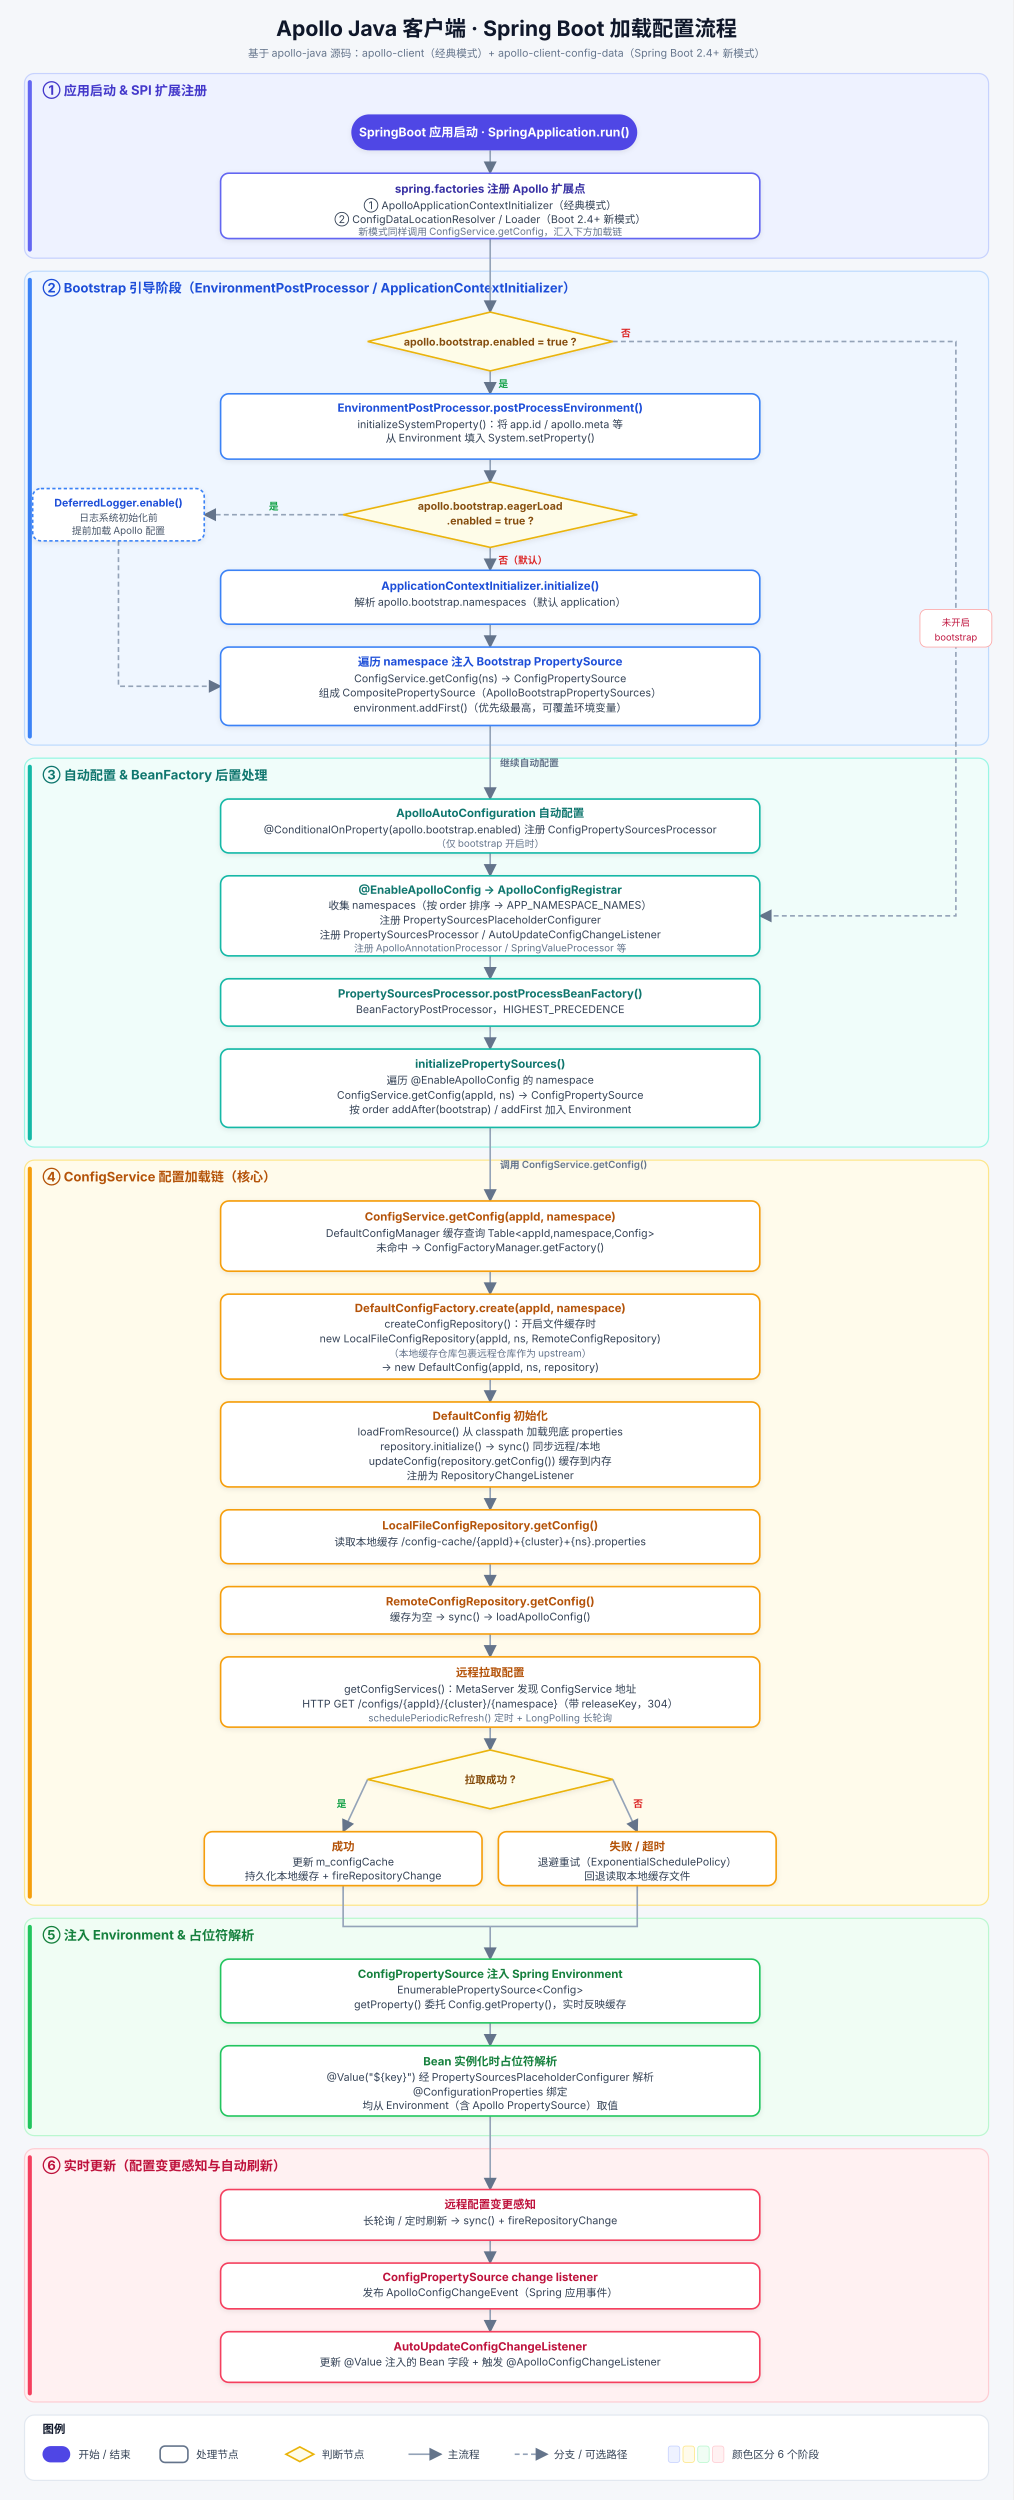
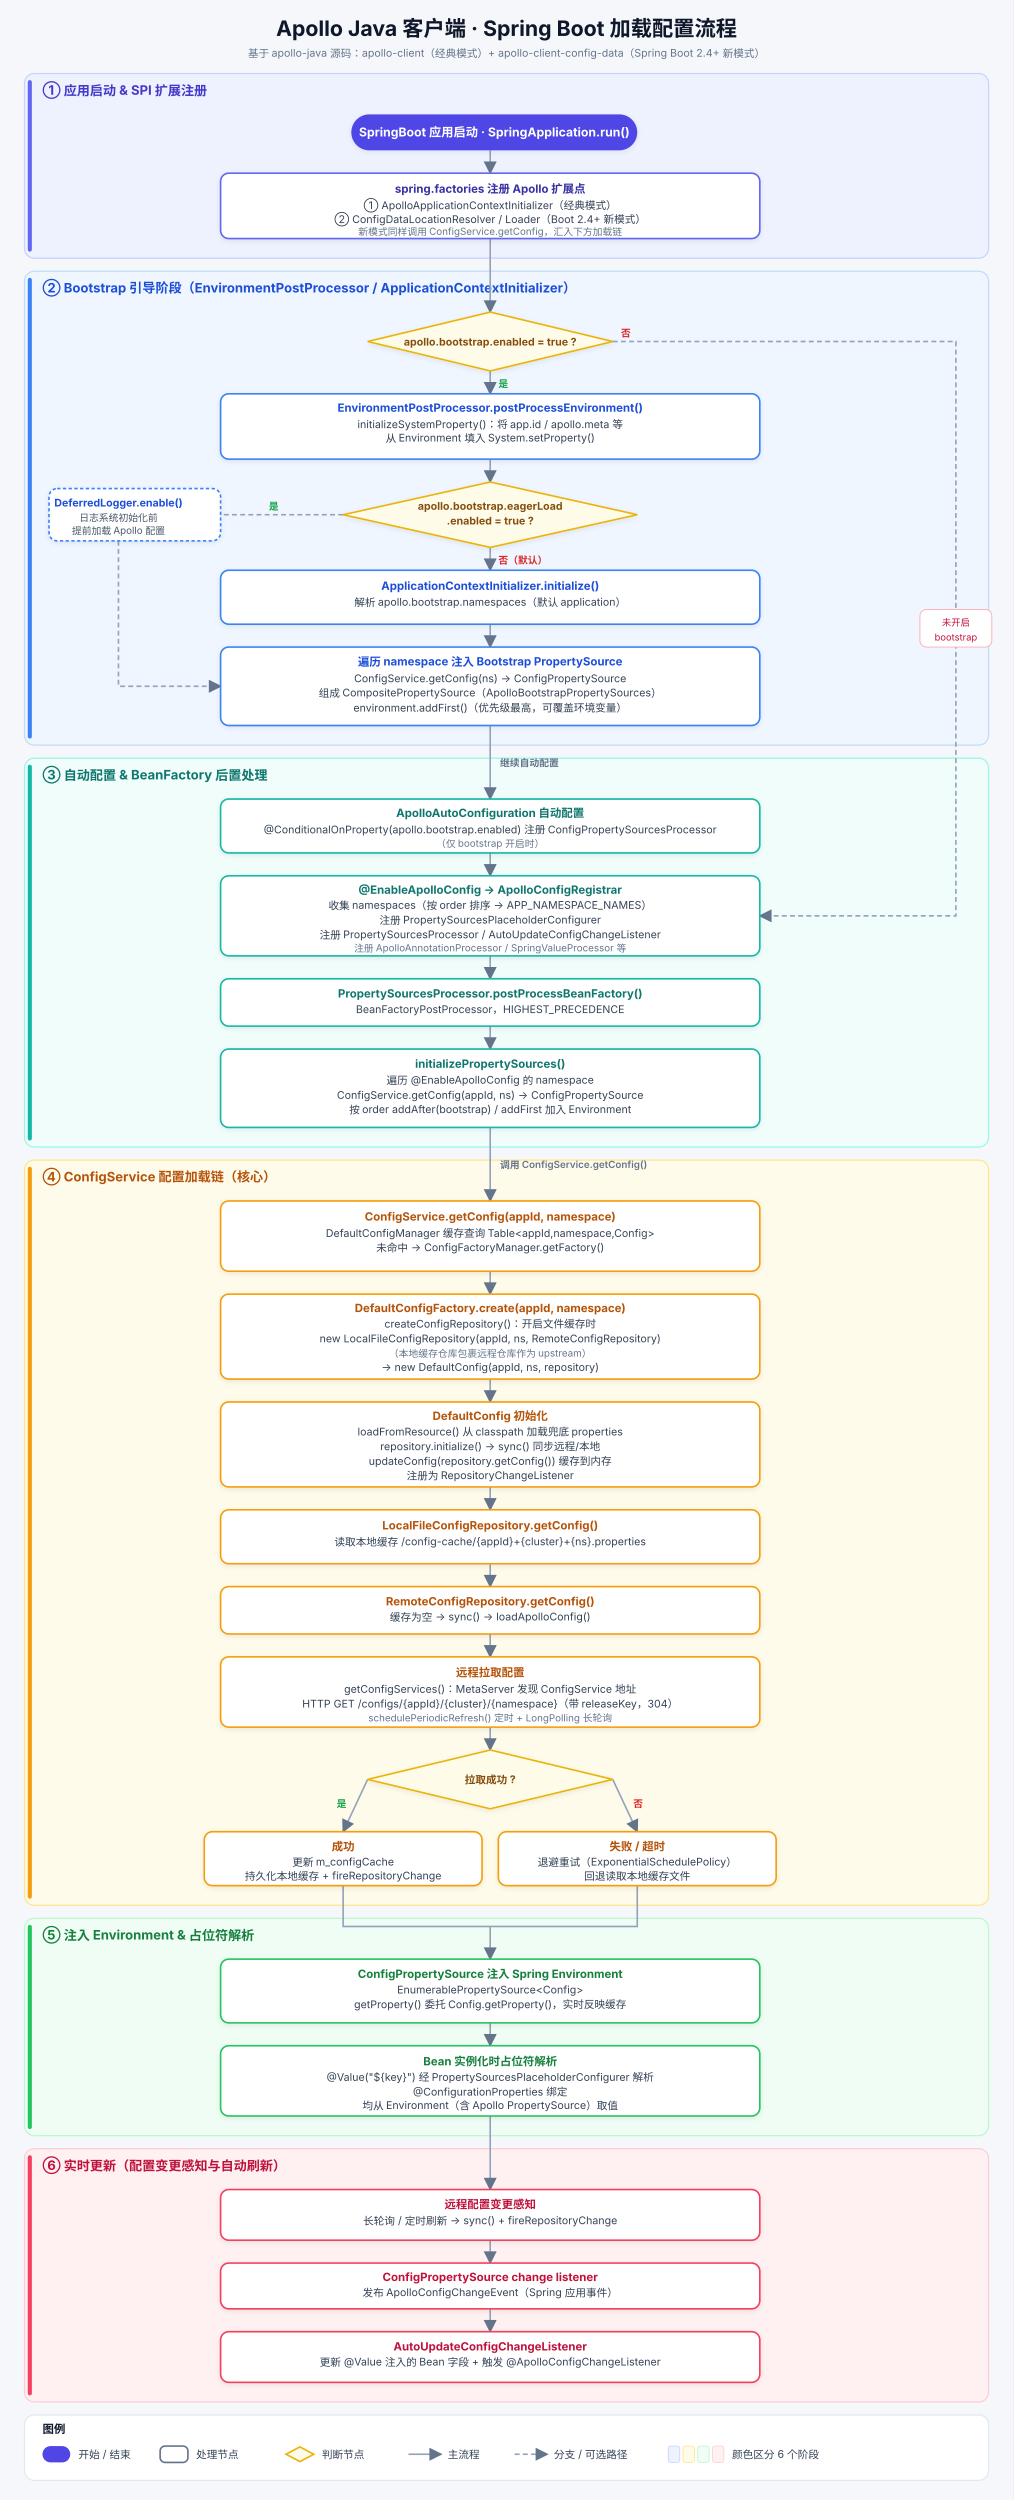
<svg xmlns="http://www.w3.org/2000/svg" width="1240" height="3060" viewBox="0 0 1240 3060" font-family="ui-sans-serif, system-ui, -apple-system, 'PingFang SC', 'Microsoft YaHei', sans-serif">
  <defs>
    <marker id="arrow" viewBox="0 0 10 10" refX="9" refY="5" markerWidth="8" markerHeight="8" orient="auto-start-reverse">
      <path d="M0,0 L10,5 L0,10 z" fill="#64748b" />
    </marker>
    <filter id="shadow" x="-10%" y="-10%" width="120%" height="130%">
      <feDropShadow dx="0" dy="2" stdDeviation="3" flood-color="#0f172a" flood-opacity="0.08" />
    </filter>
  </defs>
  <rect x="0" y="0" width="1240" height="3060" fill="#f5f7fa" />
  <text x="620" y="44" text-anchor="middle" font-size="26" font-weight="700" fill="#0f172a">Apollo Java 客户端 · Spring Boot 加载配置流程</text>
  <text x="620" y="70" text-anchor="middle" font-size="13" fill="#64748b">基于 apollo-java 源码：apollo-client（经典模式）+ apollo-client-config-data（Spring Boot 2.4+ 新模式）</text>
  <rect x="30" y="90" width="1180" height="226" rx="12" fill="#eef2ff" stroke="#c7d2fe" stroke-width="1.5" />
  <rect x="34" y="98" width="5" height="210" rx="2.5" fill="#6366f1" />
  <text x="52" y="116" font-size="16" font-weight="700" fill="#4338ca">① 应用启动 &amp; SPI 扩展注册</text>
  <rect x="30" y="332" width="1180" height="580" rx="12" fill="#eff6ff" stroke="#bfdbfe" stroke-width="1.5" />
  <rect x="34" y="340" width="5" height="564" rx="2.5" fill="#3b82f6" />
  <text x="52" y="358" font-size="16" font-weight="700" fill="#1d4ed8">② Bootstrap 引导阶段（EnvironmentPostProcessor / ApplicationContextInitializer）</text>
  <rect x="30" y="928" width="1180" height="476" rx="12" fill="#f0fdfa" stroke="#99f6e4" stroke-width="1.5" />
  <rect x="34" y="936" width="5" height="460" rx="2.5" fill="#14b8a6" />
  <text x="52" y="954" font-size="16" font-weight="700" fill="#0f766e">③ 自动配置 &amp; BeanFactory 后置处理</text>
  <rect x="30" y="1420" width="1180" height="912" rx="12" fill="#fffbeb" stroke="#fde68a" stroke-width="1.5" />
  <rect x="34" y="1428" width="5" height="896" rx="2.5" fill="#f59e0b" />
  <text x="52" y="1446" font-size="16" font-weight="700" fill="#b45309">④ ConfigService 配置加载链（核心）</text>
  <rect x="30" y="2348" width="1180" height="266" rx="12" fill="#f0fdf4" stroke="#bbf7d0" stroke-width="1.5" />
  <rect x="34" y="2356" width="5" height="250" rx="2.5" fill="#22c55e" />
  <text x="52" y="2374" font-size="16" font-weight="700" fill="#15803d">⑤ 注入 Environment &amp; 占位符解析</text>
  <rect x="30" y="2630" width="1180" height="310" rx="12" fill="#fff1f2" stroke="#fecdd3" stroke-width="1.5" />
  <rect x="34" y="2638" width="5" height="294" rx="2.5" fill="#f43f5e" />
  <text x="52" y="2656" font-size="16" font-weight="700" fill="#be123c">⑥ 实时更新（配置变更感知与自动刷新）</text>
  <g stroke="#94a3b8" stroke-width="2" fill="none">
    <line x1="600" y1="184" x2="600" y2="212" marker-end="url(#arrow)" />
    <line x1="600" y1="292" x2="600" y2="382" marker-end="url(#arrow)" />
    <line x1="600" y1="454" x2="600" y2="482" marker-end="url(#arrow)" />
    <line x1="600" y1="562" x2="600" y2="590" marker-end="url(#arrow)" />
    <line x1="600" y1="670" x2="600" y2="698" marker-end="url(#arrow)" />
    <line x1="600" y1="764" x2="600" y2="792" marker-end="url(#arrow)" />
    <line x1="600" y1="888" x2="600" y2="978" marker-end="url(#arrow)" />
    <line x1="600" y1="1044" x2="600" y2="1072" marker-end="url(#arrow)" />
    <line x1="600" y1="1170" x2="600" y2="1198" marker-end="url(#arrow)" />
    <line x1="600" y1="1256" x2="600" y2="1284" marker-end="url(#arrow)" />
    <line x1="600" y1="1380" x2="600" y2="1470" marker-end="url(#arrow)" />
    <line x1="600" y1="1556" x2="600" y2="1584" marker-end="url(#arrow)" />
    <line x1="600" y1="1688" x2="600" y2="1716" marker-end="url(#arrow)" />
    <line x1="600" y1="1820" x2="600" y2="1848" marker-end="url(#arrow)" />
    <line x1="600" y1="1914" x2="600" y2="1942" marker-end="url(#arrow)" />
    <line x1="600" y1="2000" x2="600" y2="2028" marker-end="url(#arrow)" />
    <line x1="600" y1="2114" x2="600" y2="2142" marker-end="url(#arrow)" />
    <line x1="450" y1="2178" x2="420" y2="2242" marker-end="url(#arrow)" />
    <line x1="750" y1="2178" x2="780" y2="2242" marker-end="url(#arrow)" />
    <path d="M420,2308 L420,2358 L600,2358" />
    <path d="M780,2308 L780,2358 L600,2358" />
    <line x1="600" y1="2358" x2="600" y2="2398" marker-end="url(#arrow)" />
    <line x1="600" y1="2476" x2="600" y2="2504" marker-end="url(#arrow)" />
    <line x1="600" y1="2590" x2="600" y2="2680" marker-end="url(#arrow)" />
    <line x1="600" y1="2742" x2="600" y2="2770" marker-end="url(#arrow)" />
    <line x1="600" y1="2826" x2="600" y2="2854" marker-end="url(#arrow)" />
  </g>
  <g stroke="#94a3b8" stroke-width="2" fill="none" stroke-dasharray="6 4">
    <path d="M750,418 L1170,418 L1170,1121 L930,1121" marker-end="url(#arrow)" />
    <line x1="420" y1="630" x2="250" y2="630" marker-end="url(#arrow)" />
    <path d="M145,662 L145,840 L270,840" marker-end="url(#arrow)" />
  </g>
  <g font-size="12" font-weight="700">
    <text x="610" y="474" fill="#16a34a">是</text>
    <text x="610" y="690" fill="#dc2626">否（默认）</text>
    <text x="412" y="2212" fill="#16a34a">是</text>
    <text x="775" y="2212" fill="#dc2626">否</text>
    <text x="760" y="412" fill="#dc2626">否</text>
    <text x="335" y="624" text-anchor="middle" fill="#16a34a">是</text>
    <text x="612" y="938" fill="#64748b" font-weight="600">继续自动配置</text>
    <text x="612" y="1430" fill="#64748b" font-weight="600">调用 ConfigService.getConfig()</text>
  </g>
  <rect x="1126" y="746" width="88" height="46" rx="8" fill="#ffffff" stroke="#fca5a5" />
  <text x="1170" y="766" text-anchor="middle" font-size="11.5" fill="#be123c">未开启</text>
  <text x="1170" y="784" text-anchor="middle" font-size="11.5" fill="#be123c">bootstrap</text>
  <rect x="430" y="140" width="350" height="44" rx="22" fill="#4f46e5" filter="url(#shadow)" />
  <text x="605" y="167" text-anchor="middle" font-size="15" font-weight="700" fill="#ffffff">SpringBoot 应用启动 · SpringApplication.run()</text>
  <rect x="270" y="212" width="660" height="80" rx="10" fill="#ffffff" stroke="#6366f1" stroke-width="2" filter="url(#shadow)" />
  <text x="600" y="236" text-anchor="middle" font-size="14" font-weight="700" fill="#3730a3">spring.factories 注册 Apollo 扩展点</text>
  <text x="600" y="256" text-anchor="middle" font-size="13" fill="#334155">① ApolloApplicationContextInitializer（经典模式）</text>
  <text x="600" y="273" text-anchor="middle" font-size="13" fill="#334155">② ConfigDataLocationResolver / Loader（Boot 2.4+ 新模式）</text>
  <text x="600" y="288" text-anchor="middle" font-size="12" fill="#64748b">新模式同样调用 ConfigService.getConfig，汇入下方加载链</text>
  <polygon points="600,382 750,418 600,454 450,418" fill="#fefce8" stroke="#eab308" stroke-width="2" filter="url(#shadow)" />
  <text x="600" y="423" text-anchor="middle" font-size="13" font-weight="700" fill="#854d0e">apollo.bootstrap.enabled = true ?</text>
  <rect x="270" y="482" width="660" height="80" rx="10" fill="#ffffff" stroke="#3b82f6" stroke-width="2" filter="url(#shadow)" />
  <text x="600" y="504" text-anchor="middle" font-size="14" font-weight="700" fill="#1d4ed8">EnvironmentPostProcessor.postProcessEnvironment()</text>
  <text x="600" y="524" text-anchor="middle" font-size="13" fill="#334155">initializeSystemProperty()：将 app.id / apollo.meta 等</text>
  <text x="600" y="541" text-anchor="middle" font-size="13" fill="#334155">从 Environment 填入 System.setProperty()</text>
  <polygon points="600,590 780,630 600,670 420,630" fill="#fefce8" stroke="#eab308" stroke-width="2" filter="url(#shadow)" />
  <text x="600" y="624" text-anchor="middle" font-size="13" font-weight="700" fill="#854d0e">apollo.bootstrap.eagerLoad</text>
  <text x="600" y="642" text-anchor="middle" font-size="13" font-weight="700" fill="#854d0e">.enabled = true ?</text>
-   <rect x="40" y="598" width="210" height="64" rx="10" fill="#ffffff" stroke="#3b82f6" stroke-width="2" stroke-dasharray="4 3" filter="url(#shadow)" />
+   <rect x="60" y="598" width="210" height="64" rx="10" fill="#ffffff" stroke="#3b82f6" stroke-width="2" stroke-dasharray="4 3" filter="url(#shadow)" />
  <text x="145" y="620" text-anchor="middle" font-size="13" font-weight="700" fill="#1d4ed8">DeferredLogger.enable()</text>
  <text x="145" y="638" text-anchor="middle" font-size="12" fill="#475569">日志系统初始化前</text>
  <text x="145" y="654" text-anchor="middle" font-size="12" fill="#475569">提前加载 Apollo 配置</text>
  <rect x="270" y="698" width="660" height="66" rx="10" fill="#ffffff" stroke="#3b82f6" stroke-width="2" filter="url(#shadow)" />
  <text x="600" y="722" text-anchor="middle" font-size="14" font-weight="700" fill="#1d4ed8">ApplicationContextInitializer.initialize()</text>
  <text x="600" y="742" text-anchor="middle" font-size="13" fill="#334155">解析 apollo.bootstrap.namespaces（默认 application）</text>
  <rect x="270" y="792" width="660" height="96" rx="10" fill="#ffffff" stroke="#3b82f6" stroke-width="2" filter="url(#shadow)" />
  <text x="600" y="815" text-anchor="middle" font-size="14" font-weight="700" fill="#1d4ed8">遍历 namespace 注入 Bootstrap PropertySource</text>
  <text x="600" y="835" text-anchor="middle" font-size="13" fill="#334155">ConfigService.getConfig(ns) -&gt; ConfigPropertySource</text>
  <text x="600" y="853" text-anchor="middle" font-size="13" fill="#334155">组成 CompositePropertySource（ApolloBootstrapPropertySources）</text>
  <text x="600" y="871" text-anchor="middle" font-size="13" fill="#334155">environment.addFirst()（优先级最高，可覆盖环境变量）</text>
  <rect x="270" y="978" width="660" height="66" rx="10" fill="#ffffff" stroke="#14b8a6" stroke-width="2" filter="url(#shadow)" />
  <text x="600" y="1000" text-anchor="middle" font-size="14" font-weight="700" fill="#0f766e">ApolloAutoConfiguration 自动配置</text>
  <text x="600" y="1020" text-anchor="middle" font-size="13" fill="#334155">@ConditionalOnProperty(apollo.bootstrap.enabled) 注册 ConfigPropertySourcesProcessor</text>
  <text x="600" y="1037" text-anchor="middle" font-size="12" fill="#64748b">（仅 bootstrap 开启时）</text>
  <rect x="270" y="1072" width="660" height="98" rx="10" fill="#ffffff" stroke="#14b8a6" stroke-width="2" filter="url(#shadow)" />
  <text x="600" y="1094" text-anchor="middle" font-size="14" font-weight="700" fill="#0f766e">@EnableApolloConfig -&gt; ApolloConfigRegistrar</text>
  <text x="600" y="1113" text-anchor="middle" font-size="13" fill="#334155">收集 namespaces（按 order 排序 -&gt; APP_NAMESPACE_NAMES）</text>
  <text x="600" y="1131" text-anchor="middle" font-size="13" fill="#334155">注册 PropertySourcesPlaceholderConfigurer</text>
  <text x="600" y="1149" text-anchor="middle" font-size="13" fill="#334155">注册 PropertySourcesProcessor / AutoUpdateConfigChangeListener</text>
  <text x="600" y="1165" text-anchor="middle" font-size="12" fill="#64748b">注册 ApolloAnnotationProcessor / SpringValueProcessor 等</text>
  <rect x="270" y="1198" width="660" height="58" rx="10" fill="#ffffff" stroke="#14b8a6" stroke-width="2" filter="url(#shadow)" />
  <text x="600" y="1221" text-anchor="middle" font-size="14" font-weight="700" fill="#0f766e">PropertySourcesProcessor.postProcessBeanFactory()</text>
  <text x="600" y="1240" text-anchor="middle" font-size="13" fill="#334155">BeanFactoryPostProcessor，HIGHEST_PRECEDENCE</text>
  <rect x="270" y="1284" width="660" height="96" rx="10" fill="#ffffff" stroke="#14b8a6" stroke-width="2" filter="url(#shadow)" />
  <text x="600" y="1307" text-anchor="middle" font-size="14" font-weight="700" fill="#0f766e">initializePropertySources()</text>
  <text x="600" y="1327" text-anchor="middle" font-size="13" fill="#334155">遍历 @EnableApolloConfig 的 namespace</text>
  <text x="600" y="1345" text-anchor="middle" font-size="13" fill="#334155">ConfigService.getConfig(appId, ns) -&gt; ConfigPropertySource</text>
  <text x="600" y="1363" text-anchor="middle" font-size="13" fill="#334155">按 order addAfter(bootstrap) / addFirst 加入 Environment</text>
  <rect x="270" y="1470" width="660" height="86" rx="10" fill="#ffffff" stroke="#f59e0b" stroke-width="2" filter="url(#shadow)" />
  <text x="600" y="1494" text-anchor="middle" font-size="14" font-weight="700" fill="#b45309">ConfigService.getConfig(appId, namespace)</text>
  <text x="600" y="1514" text-anchor="middle" font-size="13" fill="#334155">DefaultConfigManager 缓存查询 Table&lt;appId,namespace,Config&gt;</text>
  <text x="600" y="1532" text-anchor="middle" font-size="13" fill="#334155">未命中 -&gt; ConfigFactoryManager.getFactory()</text>
  <rect x="270" y="1584" width="660" height="104" rx="10" fill="#ffffff" stroke="#f59e0b" stroke-width="2" filter="url(#shadow)" />
  <text x="600" y="1606" text-anchor="middle" font-size="14" font-weight="700" fill="#b45309">DefaultConfigFactory.create(appId, namespace)</text>
  <text x="600" y="1625" text-anchor="middle" font-size="13" fill="#334155">createConfigRepository()：开启文件缓存时</text>
  <text x="600" y="1643" text-anchor="middle" font-size="13" fill="#334155">new LocalFileConfigRepository(appId, ns, RemoteConfigRepository)</text>
  <text x="600" y="1661" text-anchor="middle" font-size="12" fill="#64748b">（本地缓存仓库包裹远程仓库作为 upstream）</text>
  <text x="600" y="1678" text-anchor="middle" font-size="13" fill="#334155">-&gt; new DefaultConfig(appId, ns, repository)</text>
  <rect x="270" y="1716" width="660" height="104" rx="10" fill="#ffffff" stroke="#f59e0b" stroke-width="2" filter="url(#shadow)" />
  <text x="600" y="1738" text-anchor="middle" font-size="14" font-weight="700" fill="#b45309">DefaultConfig 初始化</text>
  <text x="600" y="1757" text-anchor="middle" font-size="13" fill="#334155">loadFromResource() 从 classpath 加载兜底 properties</text>
  <text x="600" y="1775" text-anchor="middle" font-size="13" fill="#334155">repository.initialize() -&gt; sync() 同步远程/本地</text>
  <text x="600" y="1793" text-anchor="middle" font-size="13" fill="#334155">updateConfig(repository.getConfig()) 缓存到内存</text>
  <text x="600" y="1811" text-anchor="middle" font-size="13" fill="#334155">注册为 RepositoryChangeListener</text>
  <rect x="270" y="1848" width="660" height="66" rx="10" fill="#ffffff" stroke="#f59e0b" stroke-width="2" filter="url(#shadow)" />
  <text x="600" y="1872" text-anchor="middle" font-size="14" font-weight="700" fill="#b45309">LocalFileConfigRepository.getConfig()</text>
  <text x="600" y="1892" text-anchor="middle" font-size="13" fill="#334155">读取本地缓存 /config-cache/{appId}+{cluster}+{ns}.properties</text>
  <rect x="270" y="1942" width="660" height="58" rx="10" fill="#ffffff" stroke="#f59e0b" stroke-width="2" filter="url(#shadow)" />
  <text x="600" y="1965" text-anchor="middle" font-size="14" font-weight="700" fill="#b45309">RemoteConfigRepository.getConfig()</text>
  <text x="600" y="1984" text-anchor="middle" font-size="13" fill="#334155">缓存为空 -&gt; sync() -&gt; loadApolloConfig()</text>
  <rect x="270" y="2028" width="660" height="86" rx="10" fill="#ffffff" stroke="#f59e0b" stroke-width="2" filter="url(#shadow)" />
  <text x="600" y="2052" text-anchor="middle" font-size="14" font-weight="700" fill="#b45309">远程拉取配置</text>
  <text x="600" y="2072" text-anchor="middle" font-size="13" fill="#334155">getConfigServices()：MetaServer 发现 ConfigService 地址</text>
  <text x="600" y="2090" text-anchor="middle" font-size="13" fill="#334155">HTTP GET /configs/{appId}/{cluster}/{namespace}（带 releaseKey，304）</text>
  <text x="600" y="2107" text-anchor="middle" font-size="12" fill="#64748b">schedulePeriodicRefresh() 定时 + LongPolling 长轮询</text>
  <polygon points="600,2142 750,2178 600,2214 450,2178" fill="#fefce8" stroke="#eab308" stroke-width="2" filter="url(#shadow)" />
  <text x="600" y="2183" text-anchor="middle" font-size="13" font-weight="700" fill="#854d0e">拉取成功 ?</text>
  <rect x="250" y="2242" width="340" height="66" rx="10" fill="#ffffff" stroke="#f59e0b" stroke-width="2" filter="url(#shadow)" />
  <text x="420" y="2265" text-anchor="middle" font-size="14" font-weight="700" fill="#b45309">成功</text>
  <text x="420" y="2284" text-anchor="middle" font-size="13" fill="#334155">更新 m_configCache</text>
  <text x="420" y="2301" text-anchor="middle" font-size="13" fill="#334155">持久化本地缓存 + fireRepositoryChange</text>
  <rect x="610" y="2242" width="340" height="66" rx="10" fill="#ffffff" stroke="#f59e0b" stroke-width="2" filter="url(#shadow)" />
  <text x="780" y="2265" text-anchor="middle" font-size="14" font-weight="700" fill="#b45309">失败 / 超时</text>
  <text x="780" y="2284" text-anchor="middle" font-size="13" fill="#334155">退避重试（ExponentialSchedulePolicy）</text>
  <text x="780" y="2301" text-anchor="middle" font-size="13" fill="#334155">回退读取本地缓存文件</text>
  <rect x="270" y="2398" width="660" height="78" rx="10" fill="#ffffff" stroke="#22c55e" stroke-width="2" filter="url(#shadow)" />
  <text x="600" y="2421" text-anchor="middle" font-size="14" font-weight="700" fill="#15803d">ConfigPropertySource 注入 Spring Environment</text>
  <text x="600" y="2440" text-anchor="middle" font-size="13" fill="#334155">EnumerablePropertySource&lt;Config&gt;</text>
  <text x="600" y="2458" text-anchor="middle" font-size="13" fill="#334155">getProperty() 委托 Config.getProperty()，实时反映缓存</text>
  <rect x="270" y="2504" width="660" height="86" rx="10" fill="#ffffff" stroke="#22c55e" stroke-width="2" filter="url(#shadow)" />
  <text x="600" y="2528" text-anchor="middle" font-size="14" font-weight="700" fill="#15803d">Bean 实例化时占位符解析</text>
  <text x="600" y="2547" text-anchor="middle" font-size="13" fill="#334155">@Value("${key}") 经 PropertySourcesPlaceholderConfigurer 解析</text>
  <text x="600" y="2565" text-anchor="middle" font-size="13" fill="#334155">@ConfigurationProperties 绑定</text>
  <text x="600" y="2582" text-anchor="middle" font-size="13" fill="#334155">均从 Environment（含 Apollo PropertySource）取值</text>
  <rect x="270" y="2680" width="660" height="62" rx="10" fill="#ffffff" stroke="#f43f5e" stroke-width="2" filter="url(#shadow)" />
  <text x="600" y="2703" text-anchor="middle" font-size="14" font-weight="700" fill="#be123c">远程配置变更感知</text>
  <text x="600" y="2723" text-anchor="middle" font-size="13" fill="#334155">长轮询 / 定时刷新 -&gt; sync() + fireRepositoryChange</text>
  <rect x="270" y="2770" width="660" height="56" rx="10" fill="#ffffff" stroke="#f43f5e" stroke-width="2" filter="url(#shadow)" />
  <text x="600" y="2792" text-anchor="middle" font-size="14" font-weight="700" fill="#be123c">ConfigPropertySource change listener</text>
  <text x="600" y="2811" text-anchor="middle" font-size="13" fill="#334155">发布 ApolloConfigChangeEvent（Spring 应用事件）</text>
  <rect x="270" y="2854" width="660" height="62" rx="10" fill="#ffffff" stroke="#f43f5e" stroke-width="2" filter="url(#shadow)" />
  <text x="600" y="2877" text-anchor="middle" font-size="14" font-weight="700" fill="#be123c">AutoUpdateConfigChangeListener</text>
  <text x="600" y="2896" text-anchor="middle" font-size="13" fill="#334155">更新 @Value 注入的 Bean 字段 + 触发 @ApolloConfigChangeListener</text>
  <rect x="30" y="2956" width="1180" height="80" rx="12" fill="#ffffff" stroke="#e2e8f0" stroke-width="1.5" />
  <text x="52" y="2978" font-size="14" font-weight="700" fill="#0f172a">图例</text>
  <g font-size="13" fill="#334155">
    <rect x="52" y="2994" width="34" height="20" rx="10" fill="#4f46e5" />
    <text x="96" y="3009">开始 / 结束</text>
    <rect x="196" y="2994" width="34" height="20" rx="6" fill="#ffffff" stroke="#64748b" stroke-width="2" />
    <text x="240" y="3009">处理节点</text>
    <polygon points="350,3004 367,2995 384,3004 367,3013" fill="#fefce8" stroke="#eab308" stroke-width="2" />
    <text x="394" y="3009">判断节点</text>
    <line x1="500" y1="3004" x2="540" y2="3004" stroke="#94a3b8" stroke-width="2" marker-end="url(#arrow)" />
    <text x="548" y="3009">主流程</text>
    <line x1="630" y1="3004" x2="670" y2="3004" stroke="#94a3b8" stroke-width="2" stroke-dasharray="6 4" marker-end="url(#arrow)" />
    <text x="678" y="3009">分支 / 可选路径</text>
    <rect x="818" y="2994" width="14" height="20" rx="3" fill="#eef2ff" stroke="#c7d2fe" />
    <rect x="836" y="2994" width="14" height="20" rx="3" fill="#fffbeb" stroke="#fde68a" />
    <rect x="854" y="2994" width="14" height="20" rx="3" fill="#f0fdf4" stroke="#bbf7d0" />
    <rect x="872" y="2994" width="14" height="20" rx="3" fill="#fff1f2" stroke="#fecdd3" />
    <text x="896" y="3009">颜色区分 6 个阶段</text>
  </g>
</svg>
